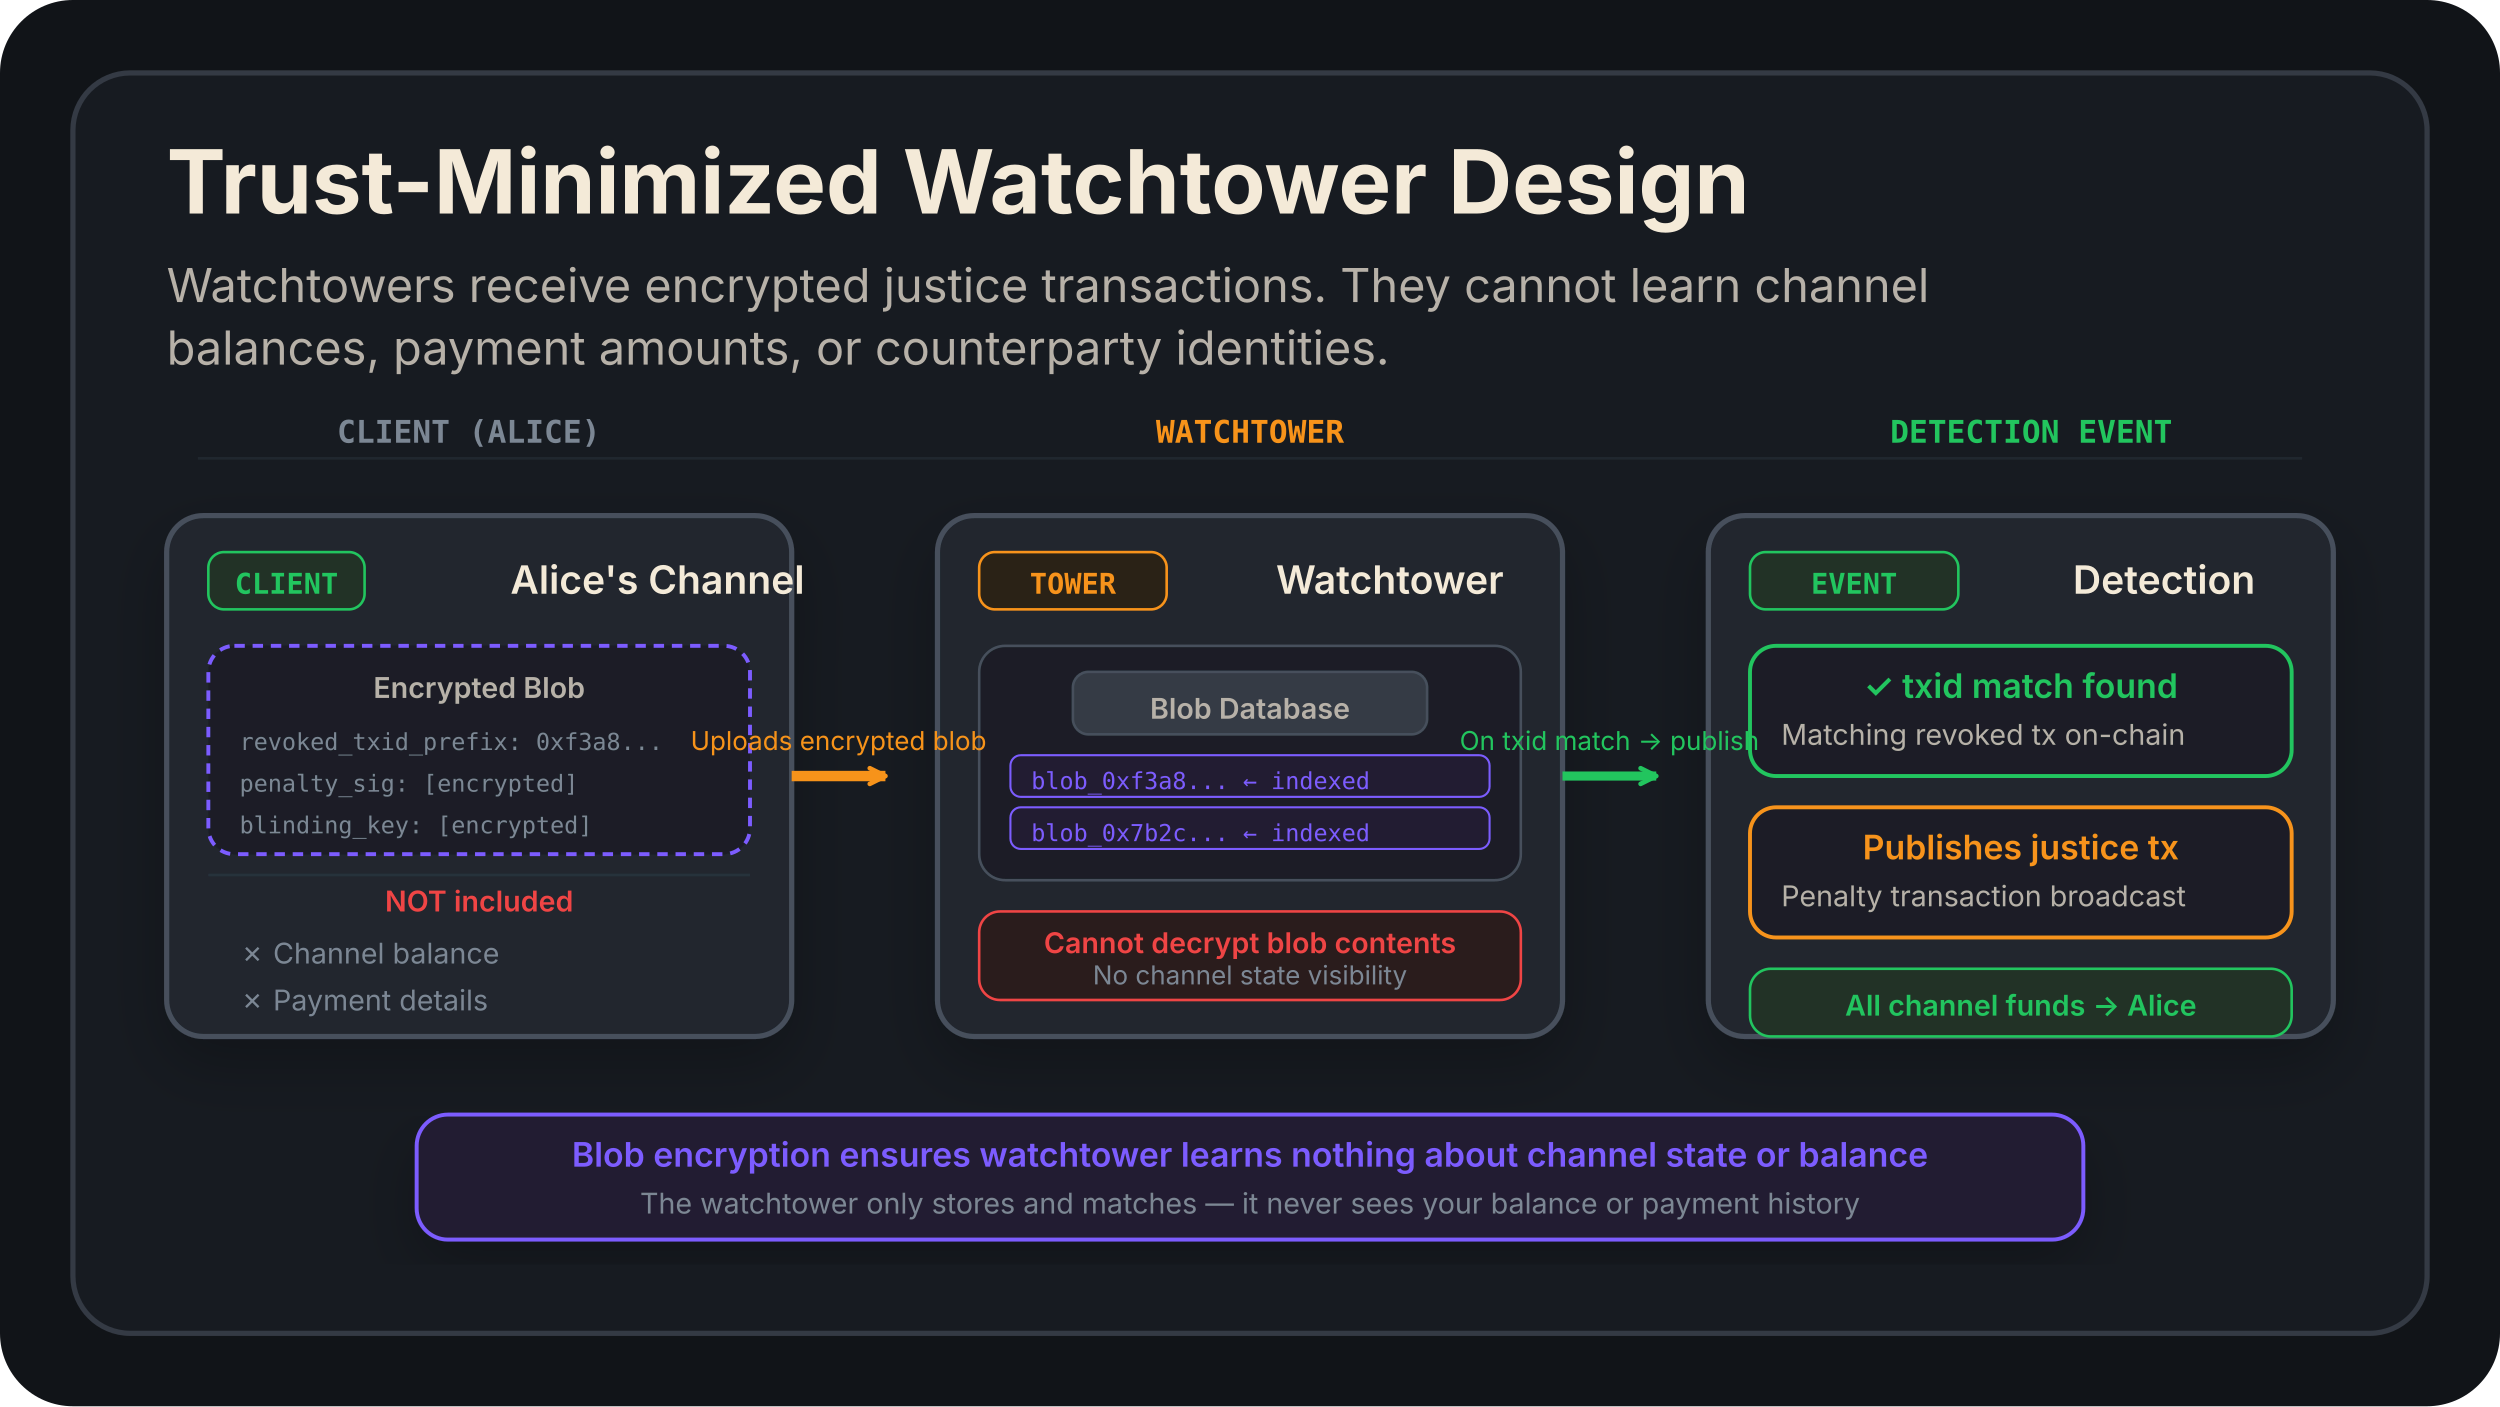
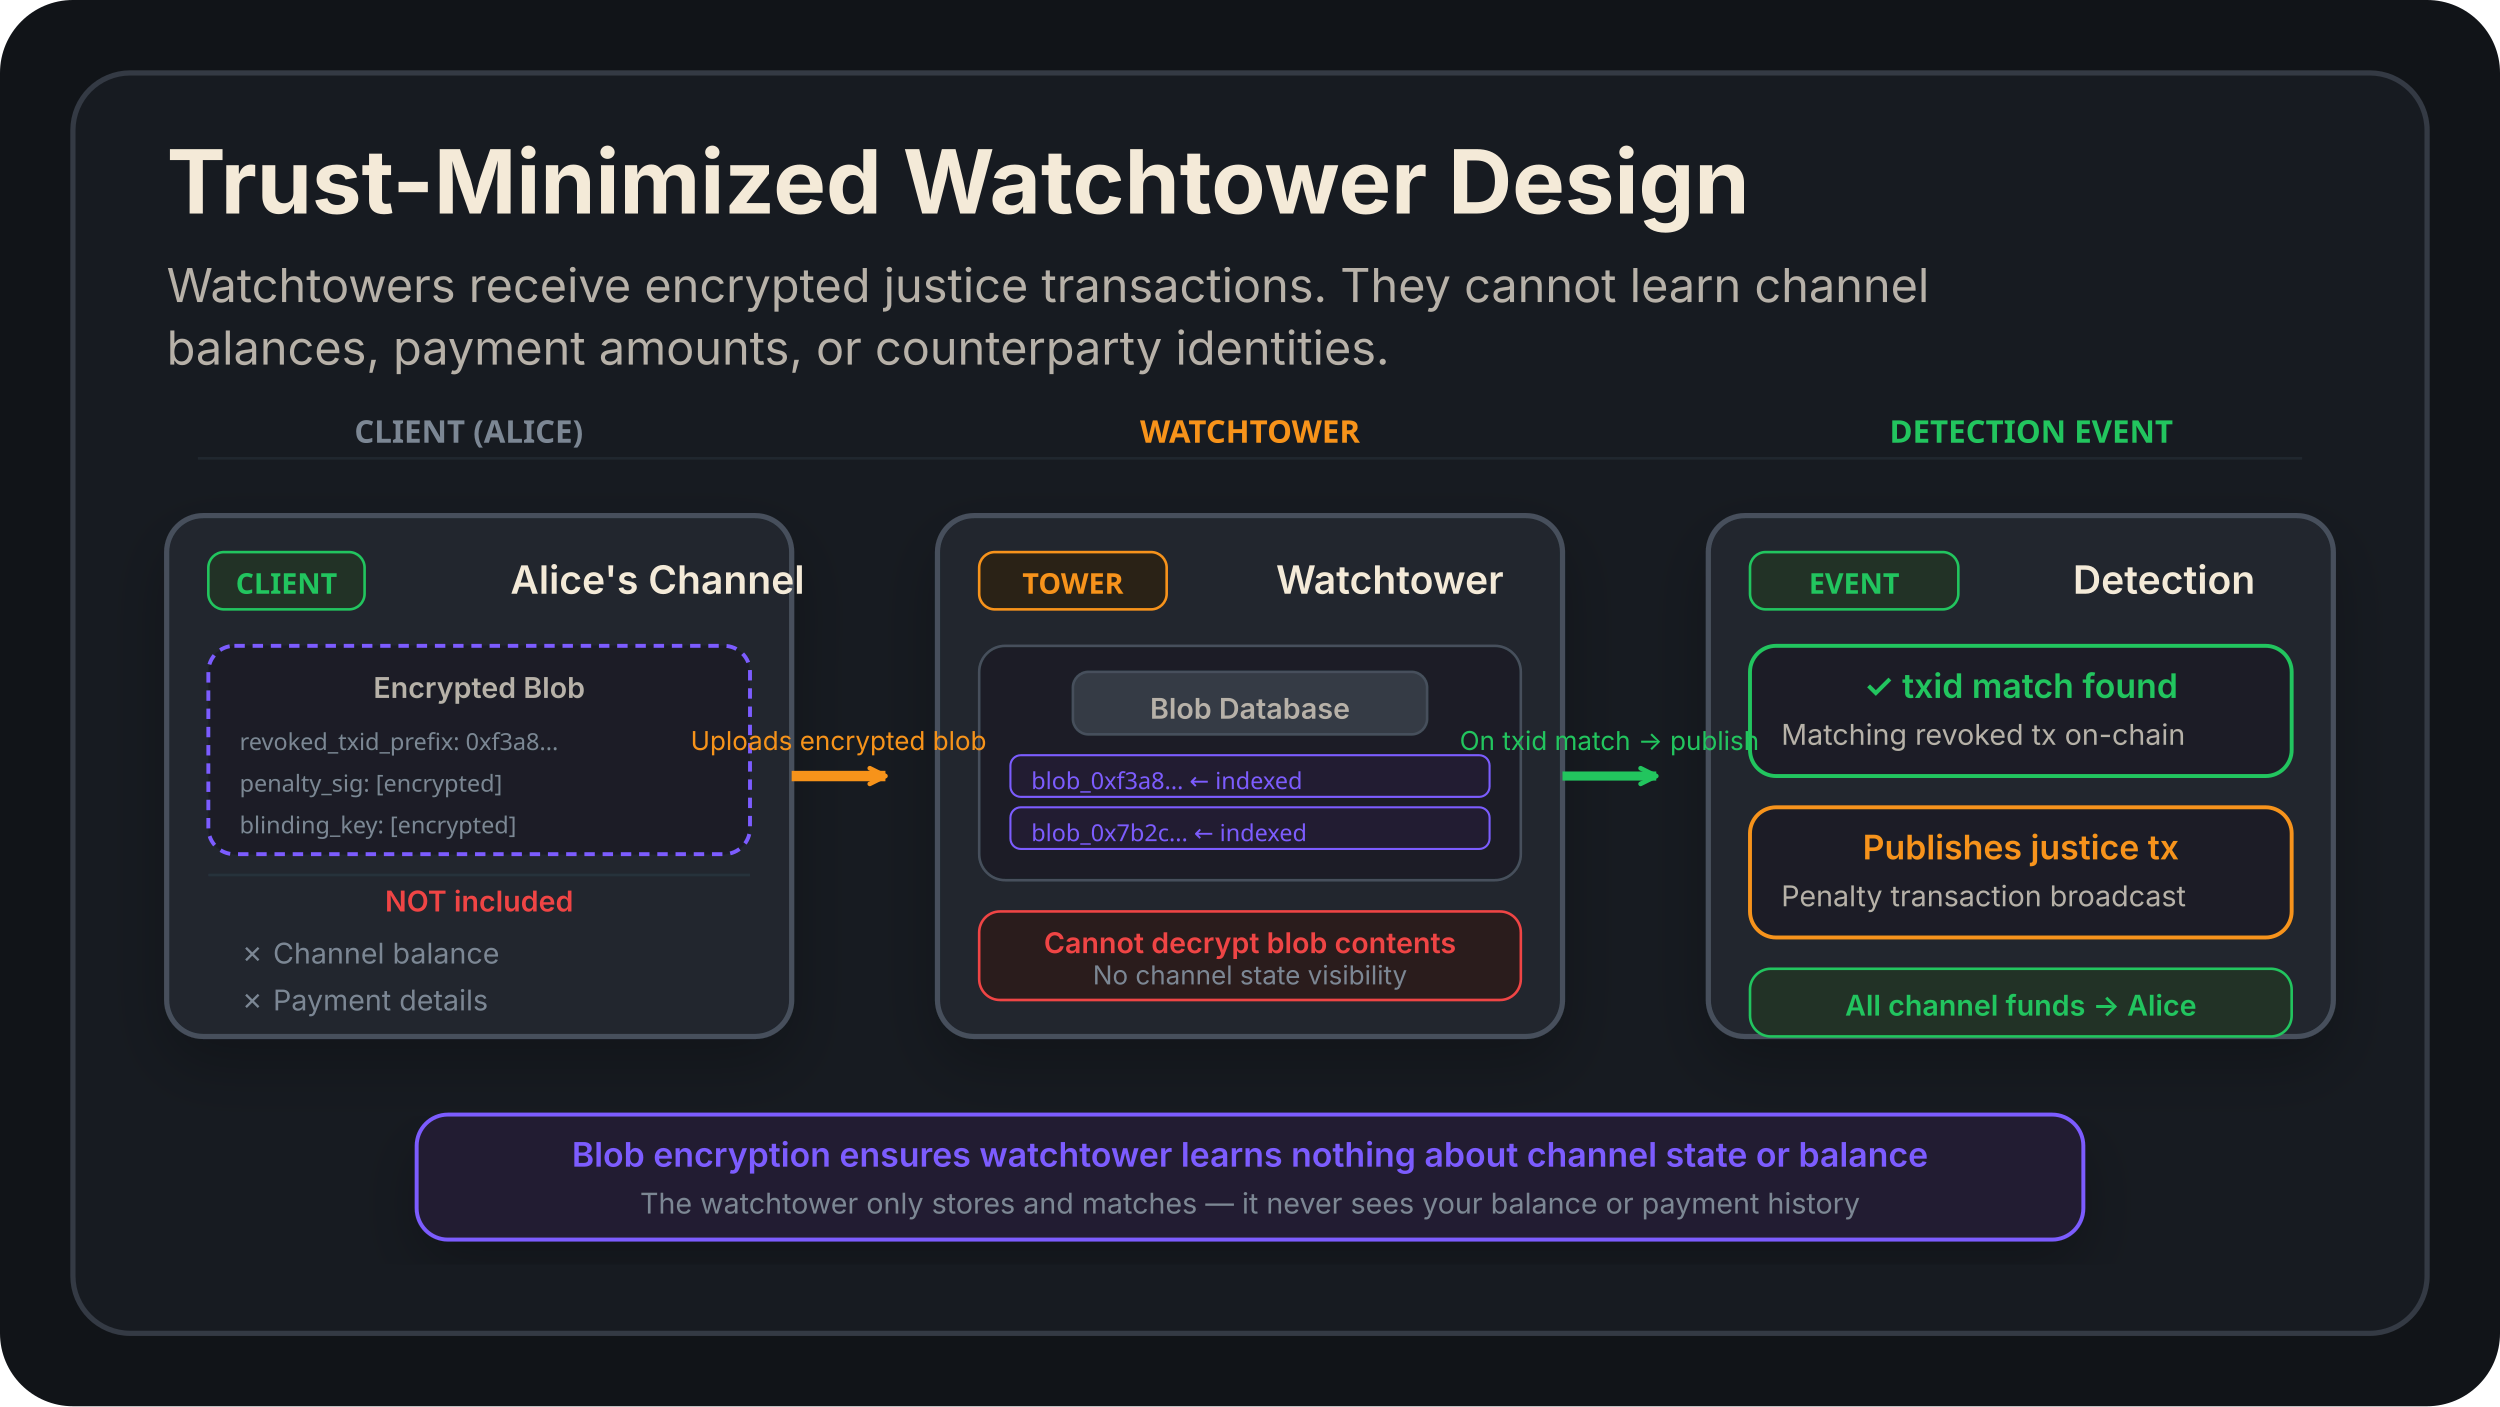
<svg xmlns="http://www.w3.org/2000/svg" width="960" height="540" viewBox="0 0 960 540" fill="none" role="img" aria-labelledby="title desc">
  <defs>
    <marker id="arrow-orange" markerWidth="10" markerHeight="10" refX="8" refY="5" orient="auto" markerUnits="userSpaceOnUse">
      <path d="M2 2L8 5L2 8" fill="none" stroke="#F7931A" stroke-width="1.8" stroke-linecap="round" stroke-linejoin="round" />
    </marker>
    <marker id="arrow-muted" markerWidth="10" markerHeight="10" refX="8" refY="5" orient="auto" markerUnits="userSpaceOnUse">
      <path d="M2 2L8 5L2 8" fill="none" stroke="#7C8794" stroke-width="1.8" stroke-linecap="round" stroke-linejoin="round" />
    </marker>
    <marker id="arrow-green" markerWidth="10" markerHeight="10" refX="8" refY="5" orient="auto" markerUnits="userSpaceOnUse">
      <path d="M2 2L8 5L2 8" fill="none" stroke="#22C55E" stroke-width="1.8" stroke-linecap="round" stroke-linejoin="round" />
    </marker>
    <filter id="soft" x="-20%" y="-20%" width="140%" height="140%">
      <feDropShadow dx="0" dy="10" stdDeviation="12" flood-color="#000000" flood-opacity="0.24" />
    </filter>
  </defs>
  <rect width="960" height="540" rx="28" fill="#111418" />
  <rect x="28" y="28" width="904" height="484" rx="22" fill="#171B21" stroke="#343A44" stroke-width="2" />
-   <text x="64" y="82" fill="#F4EAD8" font-family="Inter, Arial, sans-serif" font-size="34" font-weight="700">Trust-Minimized Watchtower Design</text>
-   <text x="64" y="116" fill="#B7B1A8" font-family="Inter, Arial, sans-serif" font-size="18">
+   <text x="64" y="82" fill="#F4EAD8" font-family="Inter" font-size="34" font-weight="700">Trust-Minimized Watchtower Design</text>
+   <text x="64" y="116" fill="#B7B1A8" font-family="Inter" font-size="18">
    <tspan x="64" dy="0">Watchtowers receive encrypted justice transactions. They cannot learn channel</tspan>
    <tspan x="64" dy="24">balances, payment amounts, or counterparty identities.</tspan>
  </text>
  <g transform="translate(0,28)">
    <g stroke="#28313B" stroke-width="1" opacity="0.55">
      <path d="M76 148H884" />
    </g>
-     <text x="180" y="142" text-anchor="middle" fill="#7C8794" font-family="JetBrains Mono, monospace" font-size="12" font-weight="700">CLIENT (ALICE)</text>
-     <text x="480" y="142" text-anchor="middle" fill="#F7931A" font-family="JetBrains Mono, monospace" font-size="12" font-weight="700">WATCHTOWER</text>
-     <text x="780" y="142" text-anchor="middle" fill="#22C55E" font-family="JetBrains Mono, monospace" font-size="12" font-weight="700">DETECTION EVENT</text>
+     <text x="180" y="142" text-anchor="middle" fill="#7C8794" font-family="JetBrains Mono" font-size="12" font-weight="700">CLIENT (ALICE)</text>
+     <text x="480" y="142" text-anchor="middle" fill="#F7931A" font-family="JetBrains Mono" font-size="12" font-weight="700">WATCHTOWER</text>
+     <text x="780" y="142" text-anchor="middle" fill="#22C55E" font-family="JetBrains Mono" font-size="12" font-weight="700">DETECTION EVENT</text>
    <g filter="url(#soft)">
      <rect x="64" y="170" width="240" height="200" rx="14" fill="#20252D" stroke="#46505C" stroke-width="2" />
      <rect x="80" y="184" width="60" height="22" rx="6" fill="#203327" stroke="#22C55E" stroke-width="1" />
-       <text x="110" y="200" text-anchor="middle" fill="#22C55E" font-family="JetBrains Mono, monospace" font-size="11" font-weight="700">CLIENT</text>
-       <text x="196" y="200" fill="#F4EAD8" font-family="Inter, Arial, sans-serif" font-size="15" font-weight="600">Alice's Channel</text>
+       <text x="110" y="200" text-anchor="middle" fill="#22C55E" font-family="JetBrains Mono" font-size="11" font-weight="700">CLIENT</text>
+       <text x="196" y="200" fill="#F4EAD8" font-family="Inter" font-size="15" font-weight="600">Alice's Channel</text>
      <rect x="80" y="220" width="208" height="80" rx="10" fill="#1A1F26" stroke="#7C5CFF" stroke-width="1.5" stroke-dasharray="4 3" />
-       <text x="184" y="240" text-anchor="middle" fill="#B7B1A8" font-family="Inter, Arial, sans-serif" font-size="11" font-weight="600">Encrypted Blob</text>
-       <text x="92" y="260" fill="#7C8794" font-family="JetBrains Mono, monospace" font-size="9">revoked_txid_prefix: 0xf3a8...</text>
-       <text x="92" y="276" fill="#7C8794" font-family="JetBrains Mono, monospace" font-size="9">penalty_sig: [encrypted]</text>
-       <text x="92" y="292" fill="#7C8794" font-family="JetBrains Mono, monospace" font-size="9">blinding_key: [encrypted]</text>
+       <text x="184" y="240" text-anchor="middle" fill="#B7B1A8" font-family="Inter" font-size="11" font-weight="600">Encrypted Blob</text>
+       <text x="92" y="260" fill="#7C8794" font-family="JetBrains Mono" font-size="9">revoked_txid_prefix: 0xf3a8...</text>
+       <text x="92" y="276" fill="#7C8794" font-family="JetBrains Mono" font-size="9">penalty_sig: [encrypted]</text>
+       <text x="92" y="292" fill="#7C8794" font-family="JetBrains Mono" font-size="9">blinding_key: [encrypted]</text>
      <line x1="80" y1="308" x2="288" y2="308" stroke="#28313B" stroke-width="1" />
-       <text x="184" y="322" text-anchor="middle" fill="#EF4444" font-family="Inter, Arial, sans-serif" font-size="11" font-weight="600">NOT included</text>
-       <text x="92" y="342" fill="#7C8794" font-family="Inter, Arial, sans-serif" font-size="11">✗ Channel balance</text>
-       <text x="92" y="360" fill="#7C8794" font-family="Inter, Arial, sans-serif" font-size="11">✗ Payment details</text>
+       <text x="184" y="322" text-anchor="middle" fill="#EF4444" font-family="Inter" font-size="11" font-weight="600">NOT included</text>
+       <text x="92" y="342" fill="#7C8794" font-family="Inter" font-size="11">✗ Channel balance</text>
+       <text x="92" y="360" fill="#7C8794" font-family="Inter" font-size="11">✗ Payment details</text>
    </g>
    <g filter="url(#soft)">
      <rect x="360" y="170" width="240" height="200" rx="14" fill="#20252D" stroke="#46505C" stroke-width="2" />
      <rect x="376" y="184" width="72" height="22" rx="6" fill="#2A2116" stroke="#F7931A" stroke-width="1" />
-       <text x="412" y="200" text-anchor="middle" fill="#F7931A" font-family="JetBrains Mono, monospace" font-size="11" font-weight="700">TOWER</text>
-       <text x="490" y="200" fill="#F4EAD8" font-family="Inter, Arial, sans-serif" font-size="15" font-weight="600">Watchtower</text>
+       <text x="412" y="200" text-anchor="middle" fill="#F7931A" font-family="JetBrains Mono" font-size="11" font-weight="700">TOWER</text>
+       <text x="490" y="200" fill="#F4EAD8" font-family="Inter" font-size="15" font-weight="600">Watchtower</text>
      <rect x="376" y="220" width="208" height="90" rx="10" fill="#1A1F26" stroke="#46505C" stroke-width="1" />
      <rect x="412" y="230" width="136" height="24" rx="6" fill="#343A44" stroke="#46505C" stroke-width="1" />
-       <text x="480" y="248" text-anchor="middle" fill="#B7B1A8" font-family="Inter, Arial, sans-serif" font-size="11" font-weight="600">Blob Database</text>
+       <text x="480" y="248" text-anchor="middle" fill="#B7B1A8" font-family="Inter" font-size="11" font-weight="600">Blob Database</text>
      <rect x="388" y="262" width="184" height="16" rx="4" fill="#241E31" stroke="#7C5CFF" stroke-width="0.8" />
-       <text x="396" y="275" fill="#7C5CFF" font-family="JetBrains Mono, monospace" font-size="9">blob_0xf3a8... ← indexed</text>
+       <text x="396" y="275" fill="#7C5CFF" font-family="JetBrains Mono" font-size="9">blob_0xf3a8... ← indexed</text>
      <rect x="388" y="282" width="184" height="16" rx="4" fill="#241E31" stroke="#7C5CFF" stroke-width="0.8" />
-       <text x="396" y="295" fill="#7C5CFF" font-family="JetBrains Mono, monospace" font-size="9">blob_0x7b2c... ← indexed</text>
+       <text x="396" y="295" fill="#7C5CFF" font-family="JetBrains Mono" font-size="9">blob_0x7b2c... ← indexed</text>
      <rect x="376" y="322" width="208" height="34" rx="8" fill="#2A1B1B" stroke="#EF4444" stroke-width="1" />
-       <text x="480" y="338" text-anchor="middle" fill="#EF4444" font-family="Inter, Arial, sans-serif" font-size="11" font-weight="600">Cannot decrypt blob contents</text>
-       <text x="480" y="350" text-anchor="middle" fill="#7C8794" font-family="Inter, Arial, sans-serif" font-size="10">No channel state visibility</text>
+       <text x="480" y="338" text-anchor="middle" fill="#EF4444" font-family="Inter" font-size="11" font-weight="600">Cannot decrypt blob contents</text>
+       <text x="480" y="350" text-anchor="middle" fill="#7C8794" font-family="Inter" font-size="10">No channel state visibility</text>
    </g>
    <g filter="url(#soft)">
      <rect x="656" y="170" width="240" height="200" rx="14" fill="#20252D" stroke="#46505C" stroke-width="2" />
      <rect x="672" y="184" width="80" height="22" rx="6" fill="#203327" stroke="#22C55E" stroke-width="1" />
-       <text x="712" y="200" text-anchor="middle" fill="#22C55E" font-family="JetBrains Mono, monospace" font-size="11" font-weight="700">EVENT</text>
-       <text x="796" y="200" fill="#F4EAD8" font-family="Inter, Arial, sans-serif" font-size="15" font-weight="600">Detection</text>
+       <text x="712" y="200" text-anchor="middle" fill="#22C55E" font-family="JetBrains Mono" font-size="11" font-weight="700">EVENT</text>
+       <text x="796" y="200" fill="#F4EAD8" font-family="Inter" font-size="15" font-weight="600">Detection</text>
      <rect x="672" y="220" width="208" height="50" rx="10" fill="#1A1F26" stroke="#22C55E" stroke-width="1.5" />
-       <text x="776" y="240" text-anchor="middle" fill="#22C55E" font-family="Inter, Arial, sans-serif" font-size="13" font-weight="600">✓ txid match found</text>
-       <text x="684" y="258" fill="#B7B1A8" font-family="Inter, Arial, sans-serif" font-size="11">Matching revoked tx on-chain</text>
+       <text x="776" y="240" text-anchor="middle" fill="#22C55E" font-family="Inter" font-size="13" font-weight="600">✓ txid match found</text>
+       <text x="684" y="258" fill="#B7B1A8" font-family="Inter" font-size="11">Matching revoked tx on-chain</text>
      <rect x="672" y="282" width="208" height="50" rx="10" fill="#1A1F26" stroke="#F7931A" stroke-width="1.5" />
-       <text x="776" y="302" text-anchor="middle" fill="#F7931A" font-family="Inter, Arial, sans-serif" font-size="13" font-weight="600">Publishes justice tx</text>
-       <text x="684" y="320" fill="#B7B1A8" font-family="Inter, Arial, sans-serif" font-size="11">Penalty transaction broadcast</text>
+       <text x="776" y="302" text-anchor="middle" fill="#F7931A" font-family="Inter" font-size="13" font-weight="600">Publishes justice tx</text>
+       <text x="684" y="320" fill="#B7B1A8" font-family="Inter" font-size="11">Penalty transaction broadcast</text>
      <rect x="672" y="344" width="208" height="26" rx="8" fill="#203327" stroke="#22C55E" stroke-width="1" />
-       <text x="776" y="362" text-anchor="middle" fill="#22C55E" font-family="Inter, Arial, sans-serif" font-size="11" font-weight="600">All channel funds → Alice</text>
+       <text x="776" y="362" text-anchor="middle" fill="#22C55E" font-family="Inter" font-size="11" font-weight="600">All channel funds → Alice</text>
    </g>
    <path d="M304 270L340 270" stroke="#F7931A" stroke-width="4" fill="none" marker-end="url(#arrow-orange)" />
-     <text x="322" y="260" fill="#F7931A" font-family="Inter, Arial, sans-serif" font-size="10" text-anchor="middle">Uploads encrypted blob</text>
+     <text x="322" y="260" fill="#F7931A" font-family="Inter" font-size="10" text-anchor="middle">Uploads encrypted blob</text>
    <path d="M600 270L636 270" stroke="#22C55E" stroke-width="3.5" fill="none" marker-end="url(#arrow-green)" />
-     <text x="618" y="260" fill="#22C55E" font-family="Inter, Arial, sans-serif" font-size="10" text-anchor="middle">On txid match → publish</text>
+     <text x="618" y="260" fill="#22C55E" font-family="Inter" font-size="10" text-anchor="middle">On txid match → publish</text>
    <g filter="url(#soft)">
      <rect x="160" y="400" width="640" height="48" rx="12" fill="#241E31" stroke="#7C5CFF" stroke-width="1.5" />
-       <text x="480" y="420" text-anchor="middle" fill="#7C5CFF" font-family="Inter, Arial, sans-serif" font-size="13" font-weight="600">Blob encryption ensures watchtower learns nothing about channel state or balance</text>
-       <text x="480" y="438" text-anchor="middle" fill="#7C8794" font-family="Inter, Arial, sans-serif" font-size="11">The watchtower only stores and matches — it never sees your balance or payment history</text>
+       <text x="480" y="420" text-anchor="middle" fill="#7C5CFF" font-family="Inter" font-size="13" font-weight="600">Blob encryption ensures watchtower learns nothing about channel state or balance</text>
+       <text x="480" y="438" text-anchor="middle" fill="#7C8794" font-family="Inter" font-size="11">The watchtower only stores and matches — it never sees your balance or payment history</text>
    </g>
  </g>
</svg>
